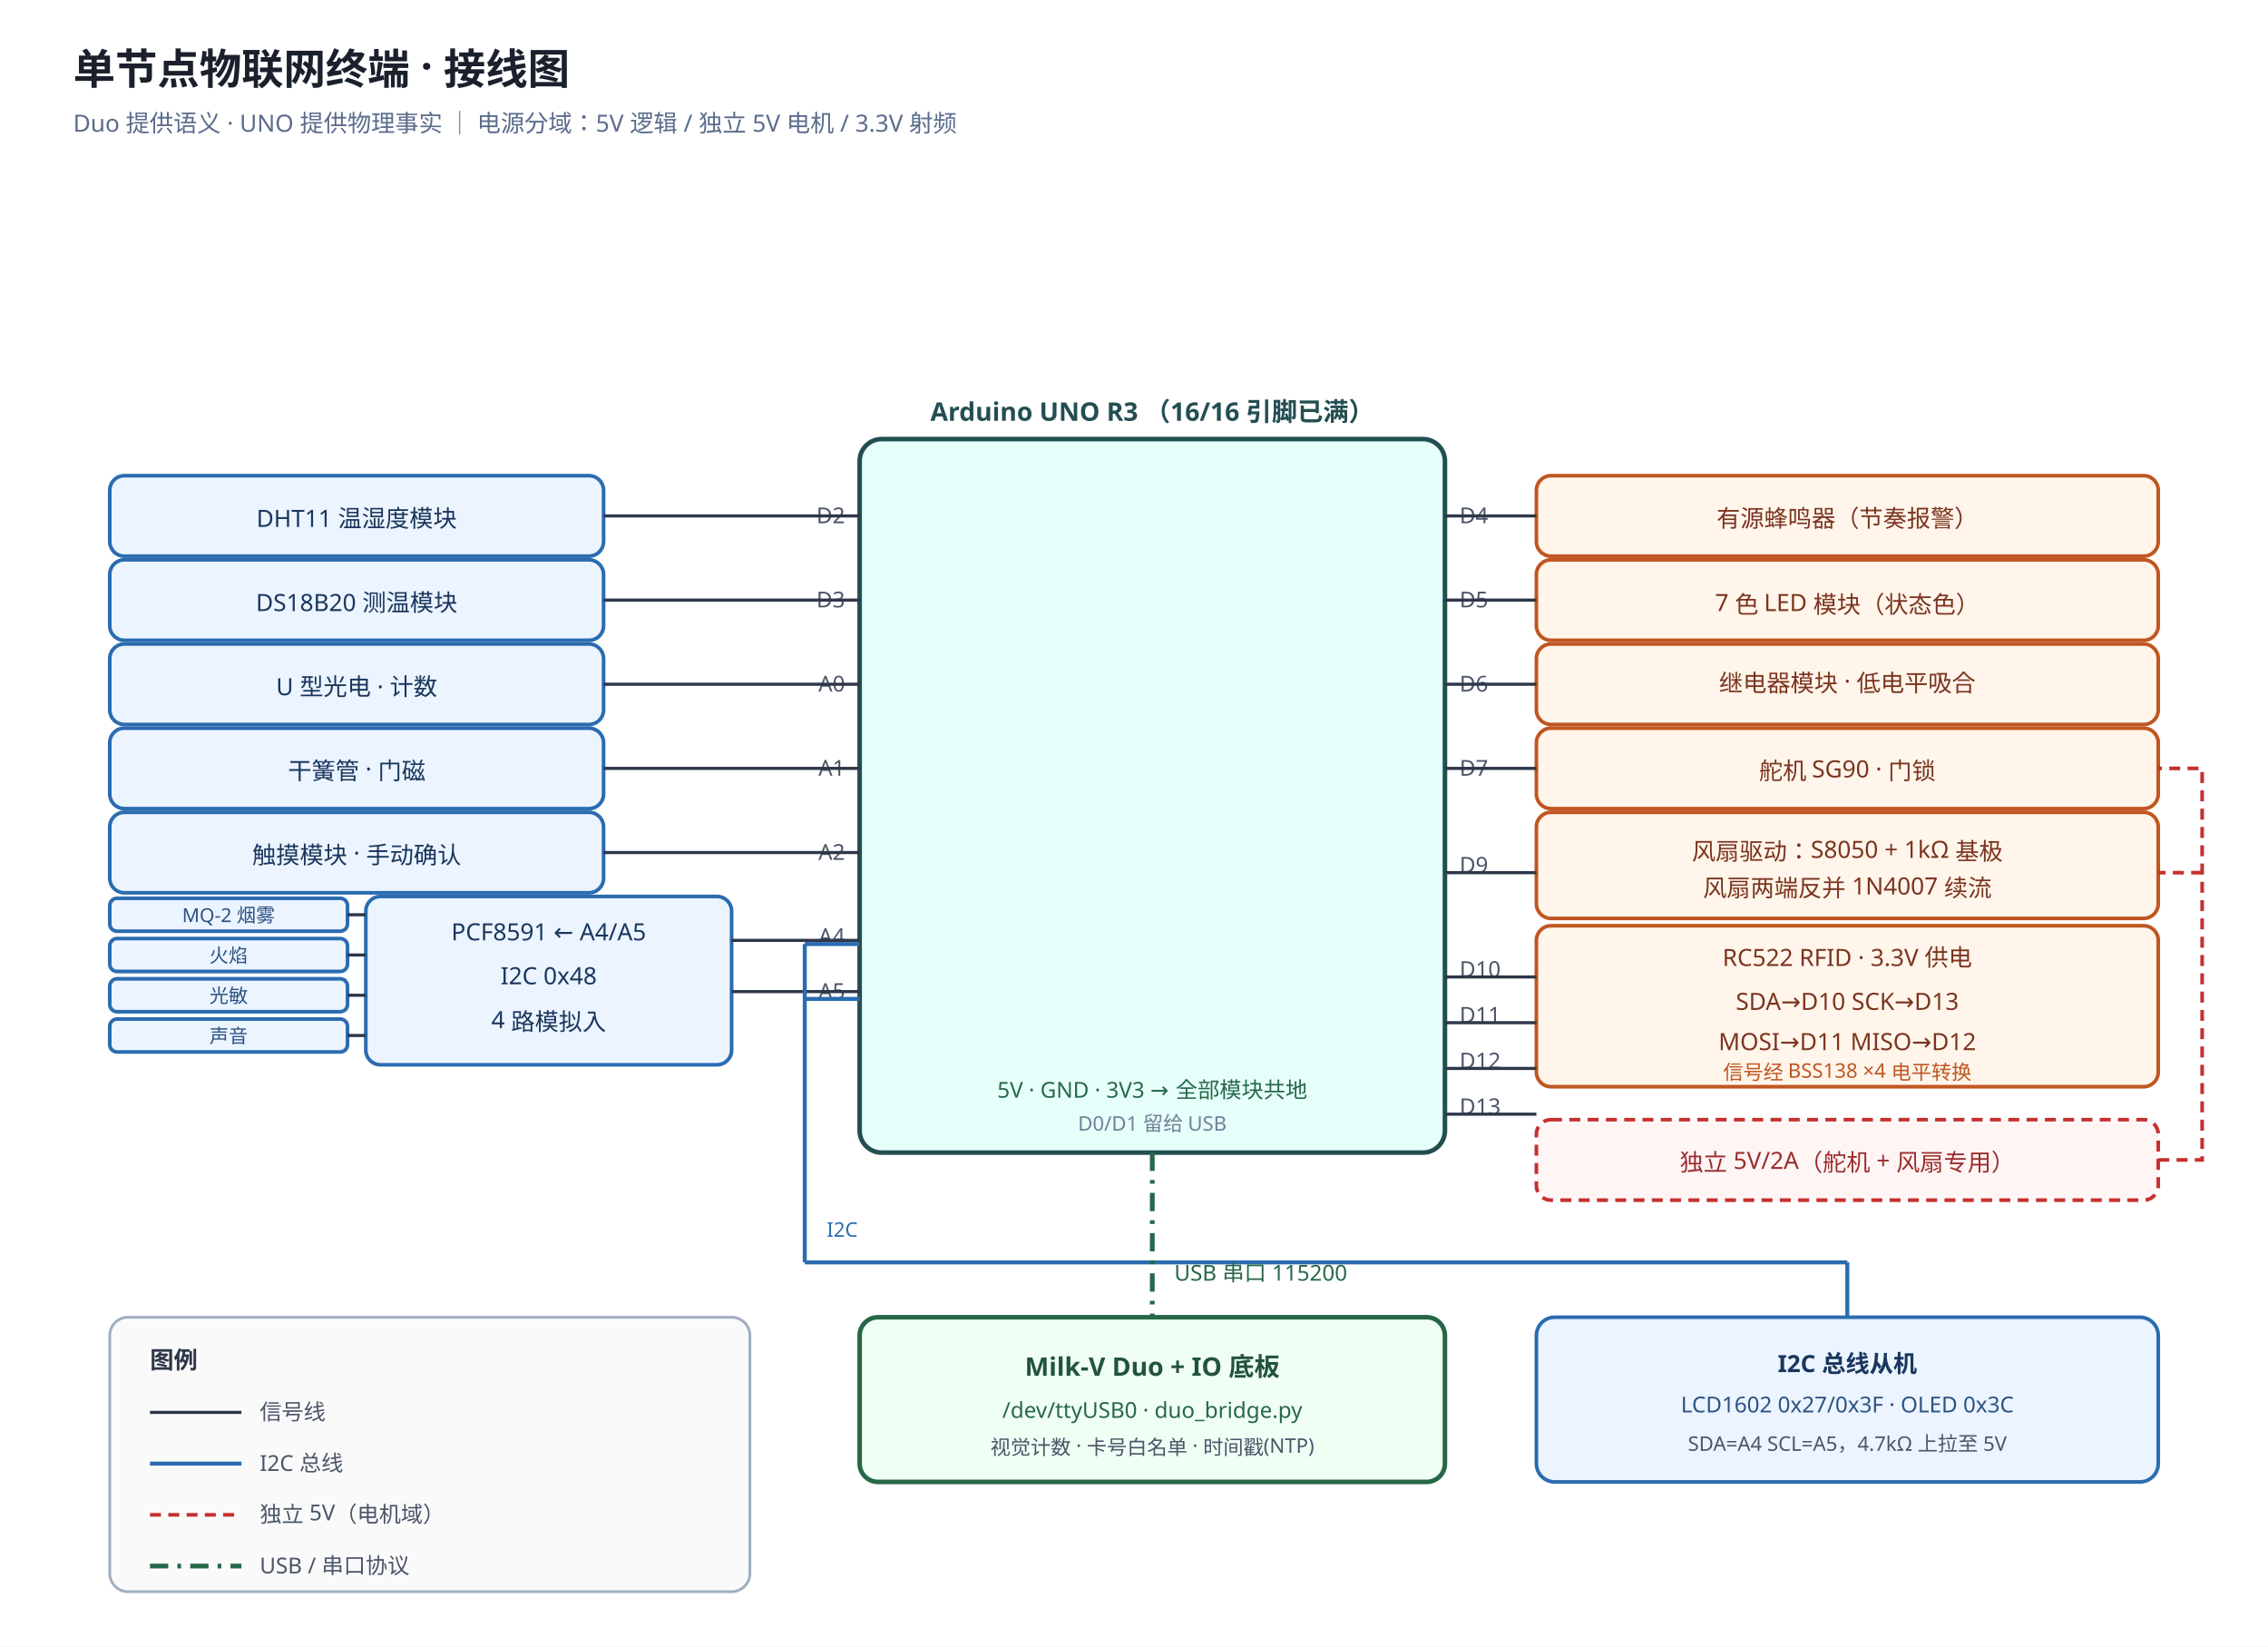
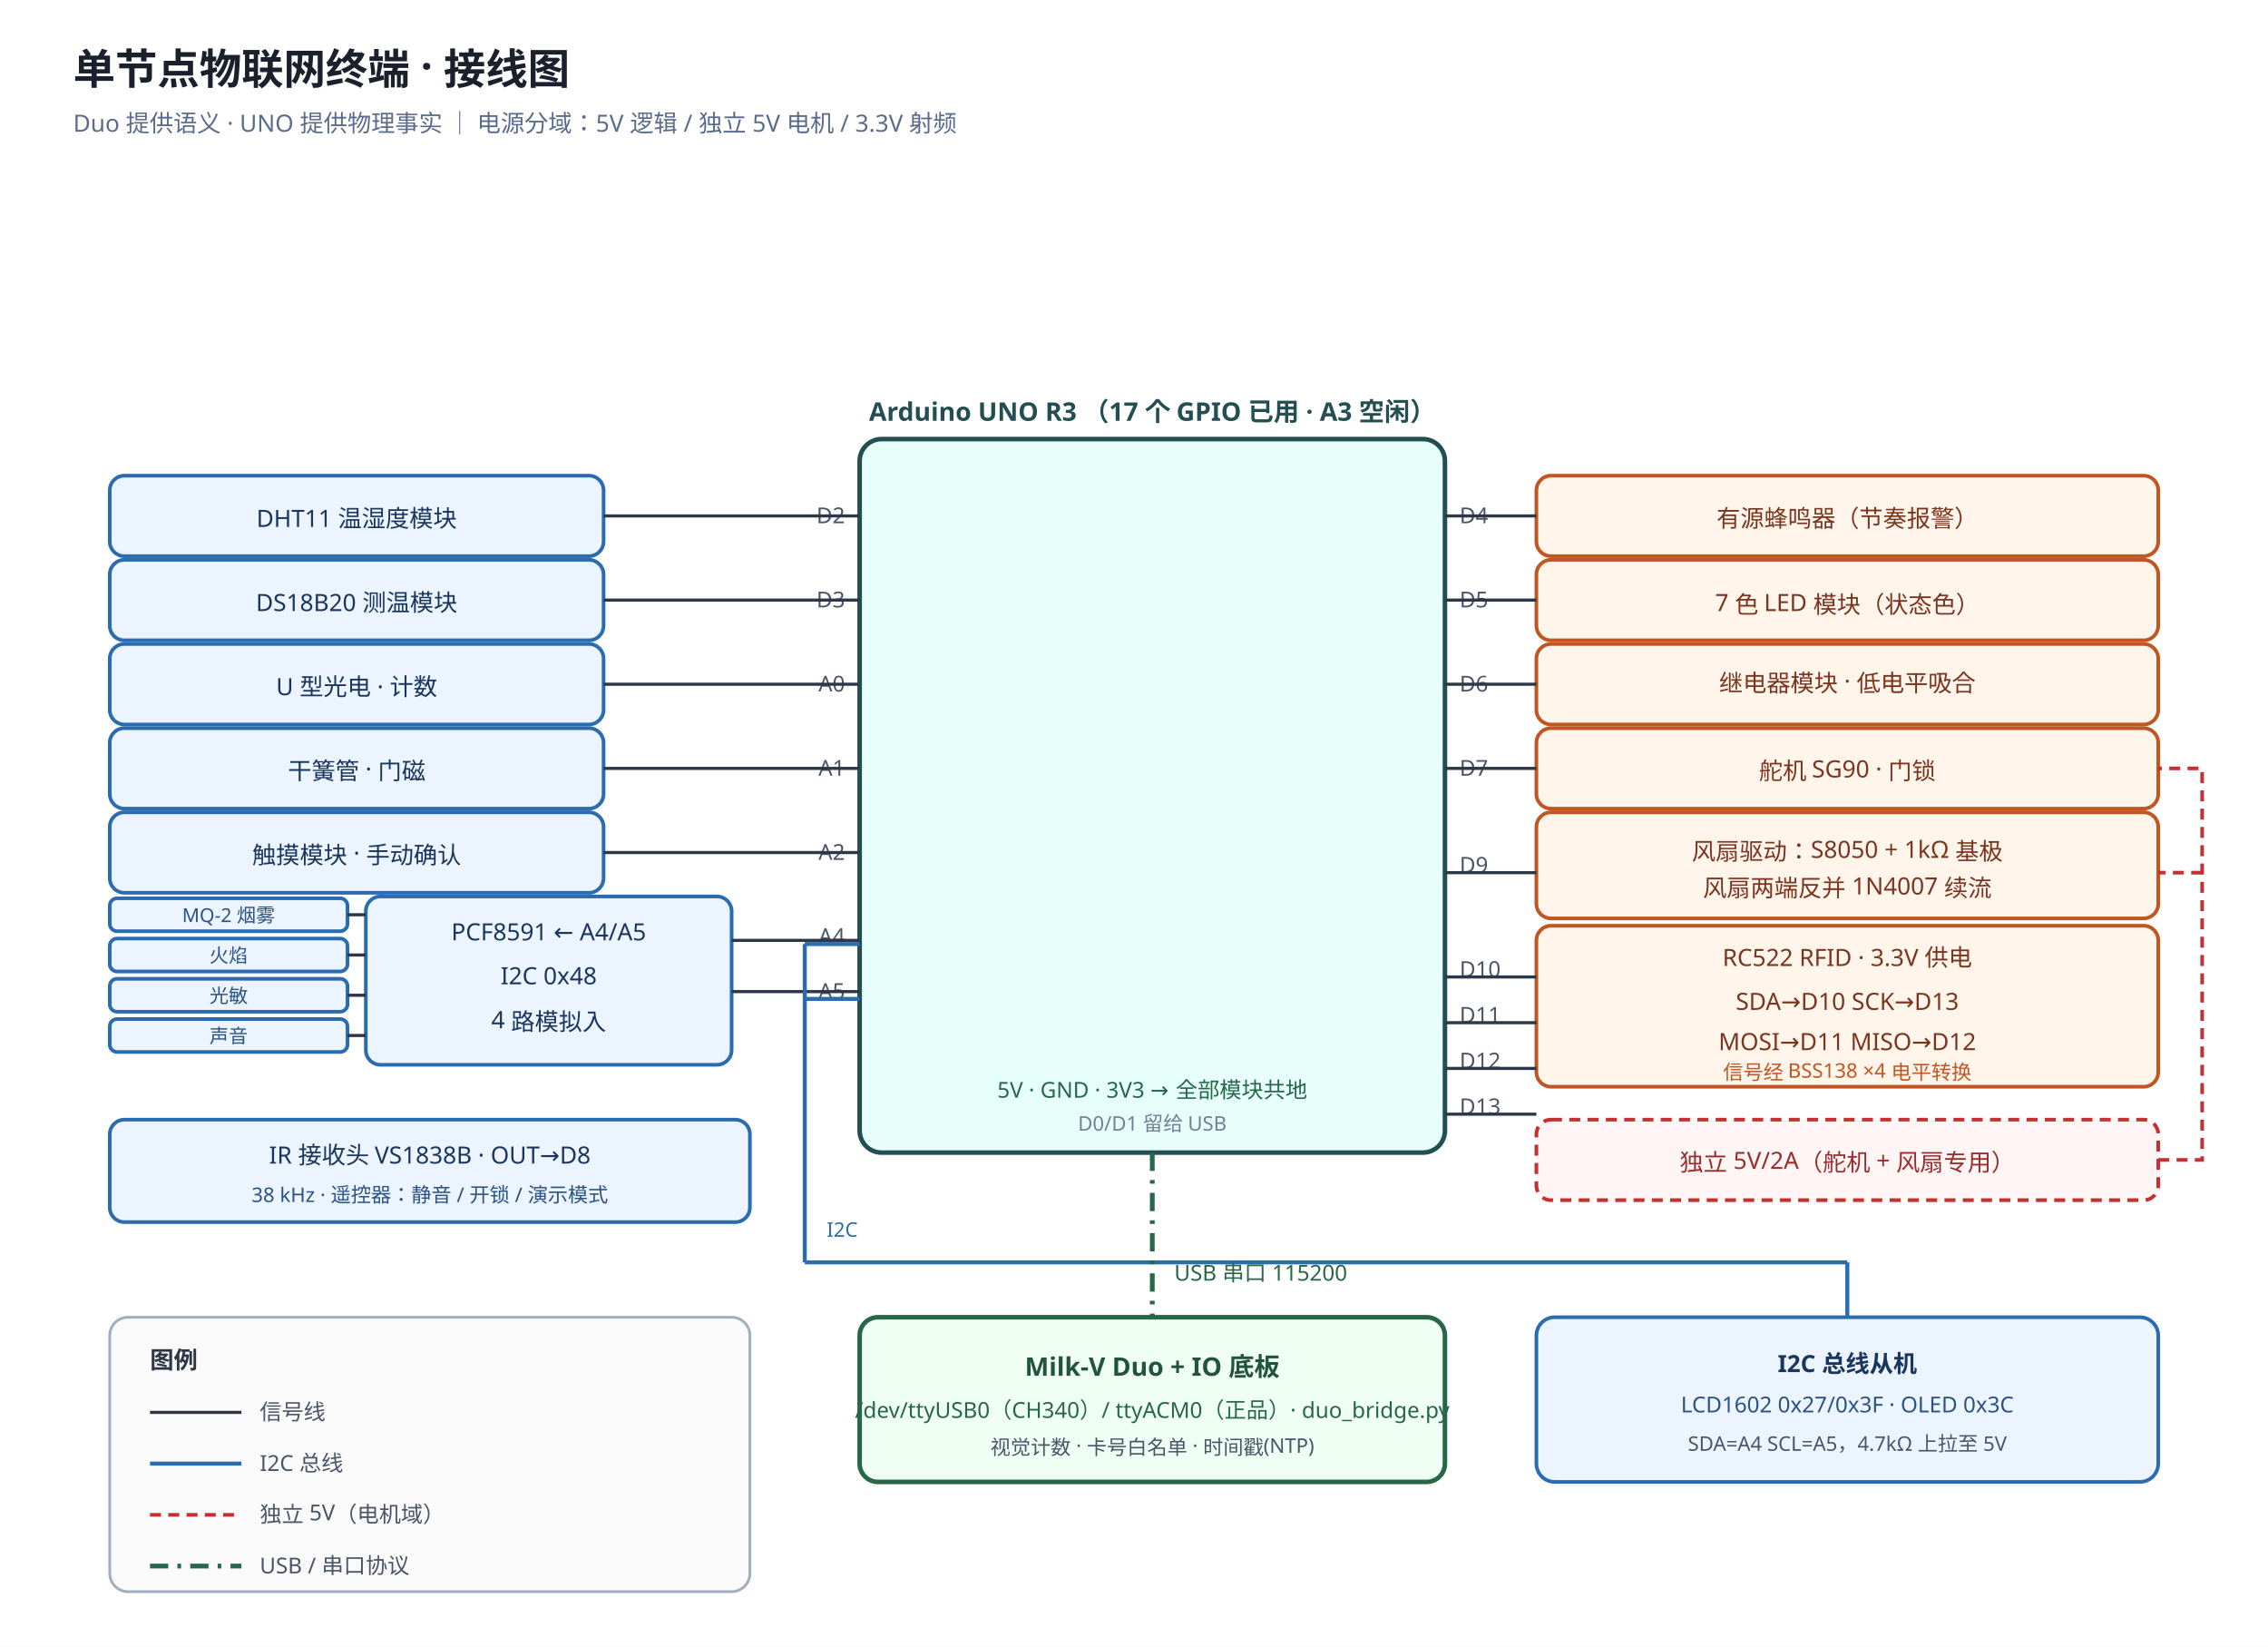
<svg xmlns="http://www.w3.org/2000/svg" width="1240" height="900" viewBox="0 0 1240 900">
  <rect width="1240" height="900" fill="#ffffff" />
  <text x="40" y="46" font-family="Microsoft YaHei,sans-serif" font-size="23" font-weight="700" fill="#1A202C">单节点物联网终端 · 接线图</text>
  <text x="40" y="72" font-family="Microsoft YaHei,sans-serif" font-size="13" fill="#5A6B8C">Duo 提供语义 · UNO 提供物理事实 ｜ 电源分域：5V 逻辑 / 独立 5V 电机 / 3.3V 射频</text>
  <g font-family="Microsoft YaHei,sans-serif">
    <rect x="470" y="240" width="320" height="390" rx="12" fill="#E6FFFA" stroke="#234E52" stroke-width="2.5" />
-     <text x="630" y="230" text-anchor="middle" font-size="14" font-weight="700" fill="#234E52">Arduino UNO R3 （16/16 引脚已满）</text>
+     <text x="630" y="230" text-anchor="middle" font-size="14" font-weight="700" fill="#234E52">Arduino UNO R3 （17 个 GPIO 已用 · A3 空闲）</text>
    <text x="630" y="600" text-anchor="middle" font-size="12" fill="#276749">5V · GND · 3V3  →  全部模块共地</text>
    <text x="630" y="618" text-anchor="middle" font-size="11" fill="#718096">D0/D1 留给 USB</text>
    <g font-size="12" fill="#4A5568">
      <text x="462" y="286" text-anchor="end">D2</text>
      <text x="462" y="332" text-anchor="end">D3</text>
      <text x="462" y="378" text-anchor="end">A0</text>
      <text x="462" y="424" text-anchor="end">A1</text>
      <text x="462" y="470" text-anchor="end">A2</text>
      <text x="462" y="516" text-anchor="end">A4</text>
      <text x="462" y="546" text-anchor="end">A5</text>
    </g>
    <g font-size="12" fill="#4A5568">
      <text x="798" y="286">D4</text>
      <text x="798" y="332">D5</text>
      <text x="798" y="378">D6</text>
      <text x="798" y="424">D7</text>
      <text x="798" y="477">D9</text>
      <text x="798" y="534">D10</text>
      <text x="798" y="559">D11</text>
      <text x="798" y="584">D12</text>
      <text x="798" y="609">D13</text>
    </g>
    <g stroke="#2B6CB0" stroke-width="2" fill="#EBF4FF">
      <rect x="60" y="260" width="270" height="44" rx="8" />
      <rect x="60" y="306" width="270" height="44" rx="8" />
      <rect x="60" y="352" width="270" height="44" rx="8" />
      <rect x="60" y="398" width="270" height="44" rx="8" />
      <rect x="60" y="444" width="270" height="44" rx="8" />
      <rect x="200" y="490" width="200" height="92" rx="8" />
      <rect x="60" y="491" width="130" height="18" rx="4" />
      <rect x="60" y="513" width="130" height="18" rx="4" />
      <rect x="60" y="535" width="130" height="18" rx="4" />
      <rect x="60" y="557" width="130" height="18" rx="4" />
    </g>
    <g fill="#1A365D" font-size="13" text-anchor="middle">
      <text x="195" y="288">DHT11 温湿度模块</text>
      <text x="195" y="334">DS18B20 测温模块</text>
      <text x="195" y="380">U 型光电 · 计数</text>
      <text x="195" y="426">干簧管 · 门磁</text>
      <text x="195" y="472">触摸模块 · 手动确认</text>
      <text x="300" y="514">PCF8591 ← A4/A5</text>
      <text x="300" y="538">I2C 0x48</text>
      <text x="300" y="562">4 路模拟入</text>
    </g>
    <g fill="#2C5282" font-size="10.5" text-anchor="middle">
      <text x="125" y="504">MQ-2 烟雾</text>
      <text x="125" y="526">火焰</text>
      <text x="125" y="548">光敏</text>
      <text x="125" y="570">声音</text>
    </g>
+     <g stroke="#2B6CB0" stroke-width="2" fill="#EBF4FF">
+       <rect x="60" y="612" width="350" height="56" rx="8" />
+     </g>
+     <text x="235" y="636" text-anchor="middle" font-size="13" fill="#1A365D">IR 接收头 VS1838B · OUT→D8</text>
+     <text x="235" y="657" text-anchor="middle" font-size="11" fill="#2C5282">38 kHz · 遥控器：静音 / 开锁 / 演示模式</text>
    <g stroke="#C05621" stroke-width="2" fill="#FFF5EB">
      <rect x="840" y="260" width="340" height="44" rx="8" />
      <rect x="840" y="306" width="340" height="44" rx="8" />
      <rect x="840" y="352" width="340" height="44" rx="8" />
      <rect x="840" y="398" width="340" height="44" rx="8" />
      <rect x="840" y="444" width="340" height="58" rx="8" />
      <rect x="840" y="506" width="340" height="88" rx="8" />
    </g>
    <g fill="#7B341E" font-size="13" text-anchor="middle">
      <text x="1010" y="288">有源蜂鸣器（节奏报警）</text>
      <text x="1010" y="334">7 色 LED 模块（状态色）</text>
      <text x="1010" y="378">继电器模块 · 低电平吸合</text>
      <text x="1010" y="426">舵机 SG90 · 门锁</text>
      <text x="1010" y="470">风扇驱动：S8050 + 1kΩ 基极</text>
      <text x="1010" y="490">风扇两端反并 1N4007 续流</text>
      <text x="1010" y="528">RC522 RFID · 3.3V 供电</text>
      <text x="1010" y="552">SDA→D10  SCK→D13</text>
      <text x="1010" y="574">MOSI→D11  MISO→D12</text>
    </g>
    <g fill="#C05621" font-size="11" text-anchor="middle">
      <text x="1010" y="590">信号经 BSS138 ×4 电平转换</text>
    </g>
    <rect x="840" y="612" width="340" height="44" rx="8" fill="#FFF5F5" stroke="#C53030" stroke-width="2" stroke-dasharray="6 4" />
    <text x="1010" y="640" text-anchor="middle" font-size="13" fill="#9B2C2C">独立 5V/2A（舵机 + 风扇专用）</text>
    <g stroke="#2D3748" stroke-width="1.7" fill="none">
      <path d="M330 282 H470" />
      <path d="M330 328 H470" />
      <path d="M330 374 H470" />
      <path d="M330 420 H470" />
      <path d="M330 466 H470" />
      <path d="M400 514 H470" />
      <path d="M400 542 H470" />
      <path d="M190 500 H200" />
      <path d="M190 522 H200" />
      <path d="M190 544 H200" />
      <path d="M190 566 H200" />
      <path d="M790 282 H840" />
      <path d="M790 328 H840" />
      <path d="M790 374 H840" />
      <path d="M790 420 H840" />
      <path d="M790 477 H840" />
      <path d="M790 534 H840" />
      <path d="M790 559 H840" />
      <path d="M790 584 H840" />
      <path d="M790 609 H840" />
    </g>
    <g stroke="#2B6CB0" stroke-width="2.2" fill="none">
      <path d="M470 516 H440" />
      <path d="M470 546 H440" />
      <path d="M440 516 V690" />
      <path d="M440 690 H1010" />
      <path d="M1010 690 V720" />
    </g>
    <text x="452" y="676" font-size="11" fill="#2B6CB0">I2C</text>
    <path d="M630 630 V720" stroke="#276749" stroke-width="2.6" stroke-dasharray="10 5 2 5" fill="none" />
    <text x="642" y="700" font-size="12" fill="#276749">USB 串口 115200</text>
    <g stroke="#C53030" stroke-width="2" fill="none" stroke-dasharray="6 4">
      <path d="M1180 634 H1204 V420 H1180" />
      <path d="M1204 477 H1180" />
    </g>
    <rect x="470" y="720" width="320" height="90" rx="10" fill="#F0FFF4" stroke="#276749" stroke-width="2.5" />
    <text x="630" y="752" text-anchor="middle" font-size="14" font-weight="700" fill="#22543D">Milk-V Duo + IO 底板</text>
-     <text x="630" y="775" text-anchor="middle" font-size="12" fill="#276749">/dev/ttyUSB0 · duo_bridge.py</text>
+     <text x="630" y="775" text-anchor="middle" font-size="12" fill="#276749">/dev/ttyUSB0（CH340）/ ttyACM0（正品）· duo_bridge.py</text>
    <text x="630" y="795" text-anchor="middle" font-size="11" fill="#4A5568">视觉计数 · 卡号白名单 · 时间戳(NTP)</text>
    <rect x="840" y="720" width="340" height="90" rx="10" fill="#EBF4FF" stroke="#2B6CB0" stroke-width="2" />
    <text x="1010" y="750" text-anchor="middle" font-size="13" font-weight="700" fill="#1A365D">I2C 总线从机</text>
    <text x="1010" y="772" text-anchor="middle" font-size="12" fill="#2C5282">LCD1602 0x27/0x3F · OLED 0x3C</text>
    <text x="1010" y="793" text-anchor="middle" font-size="11" fill="#4A5568">SDA=A4  SCL=A5，4.7kΩ 上拉至 5V</text>
    <rect x="60" y="720" width="350" height="150" rx="10" fill="#FAFAFA" stroke="#A0AEC0" stroke-width="1.5" />
    <text x="82" y="748" font-size="13" font-weight="700" fill="#2D3748">图例</text>
    <path d="M82 772 H132" stroke="#2D3748" stroke-width="1.7" />
    <text x="142" y="776" font-size="12" fill="#4A5568">信号线</text>
    <path d="M82 800 H132" stroke="#2B6CB0" stroke-width="2.2" />
    <text x="142" y="804" font-size="12" fill="#4A5568">I2C 总线</text>
    <path d="M82 828 H132" stroke="#C53030" stroke-width="2" stroke-dasharray="6 4" />
    <text x="142" y="832" font-size="12" fill="#4A5568">独立 5V（电机域）</text>
    <path d="M82 856 H132" stroke="#276749" stroke-width="2.6" stroke-dasharray="10 5 2 5" />
    <text x="142" y="860" font-size="12" fill="#4A5568">USB / 串口协议</text>
  </g>
</svg>
